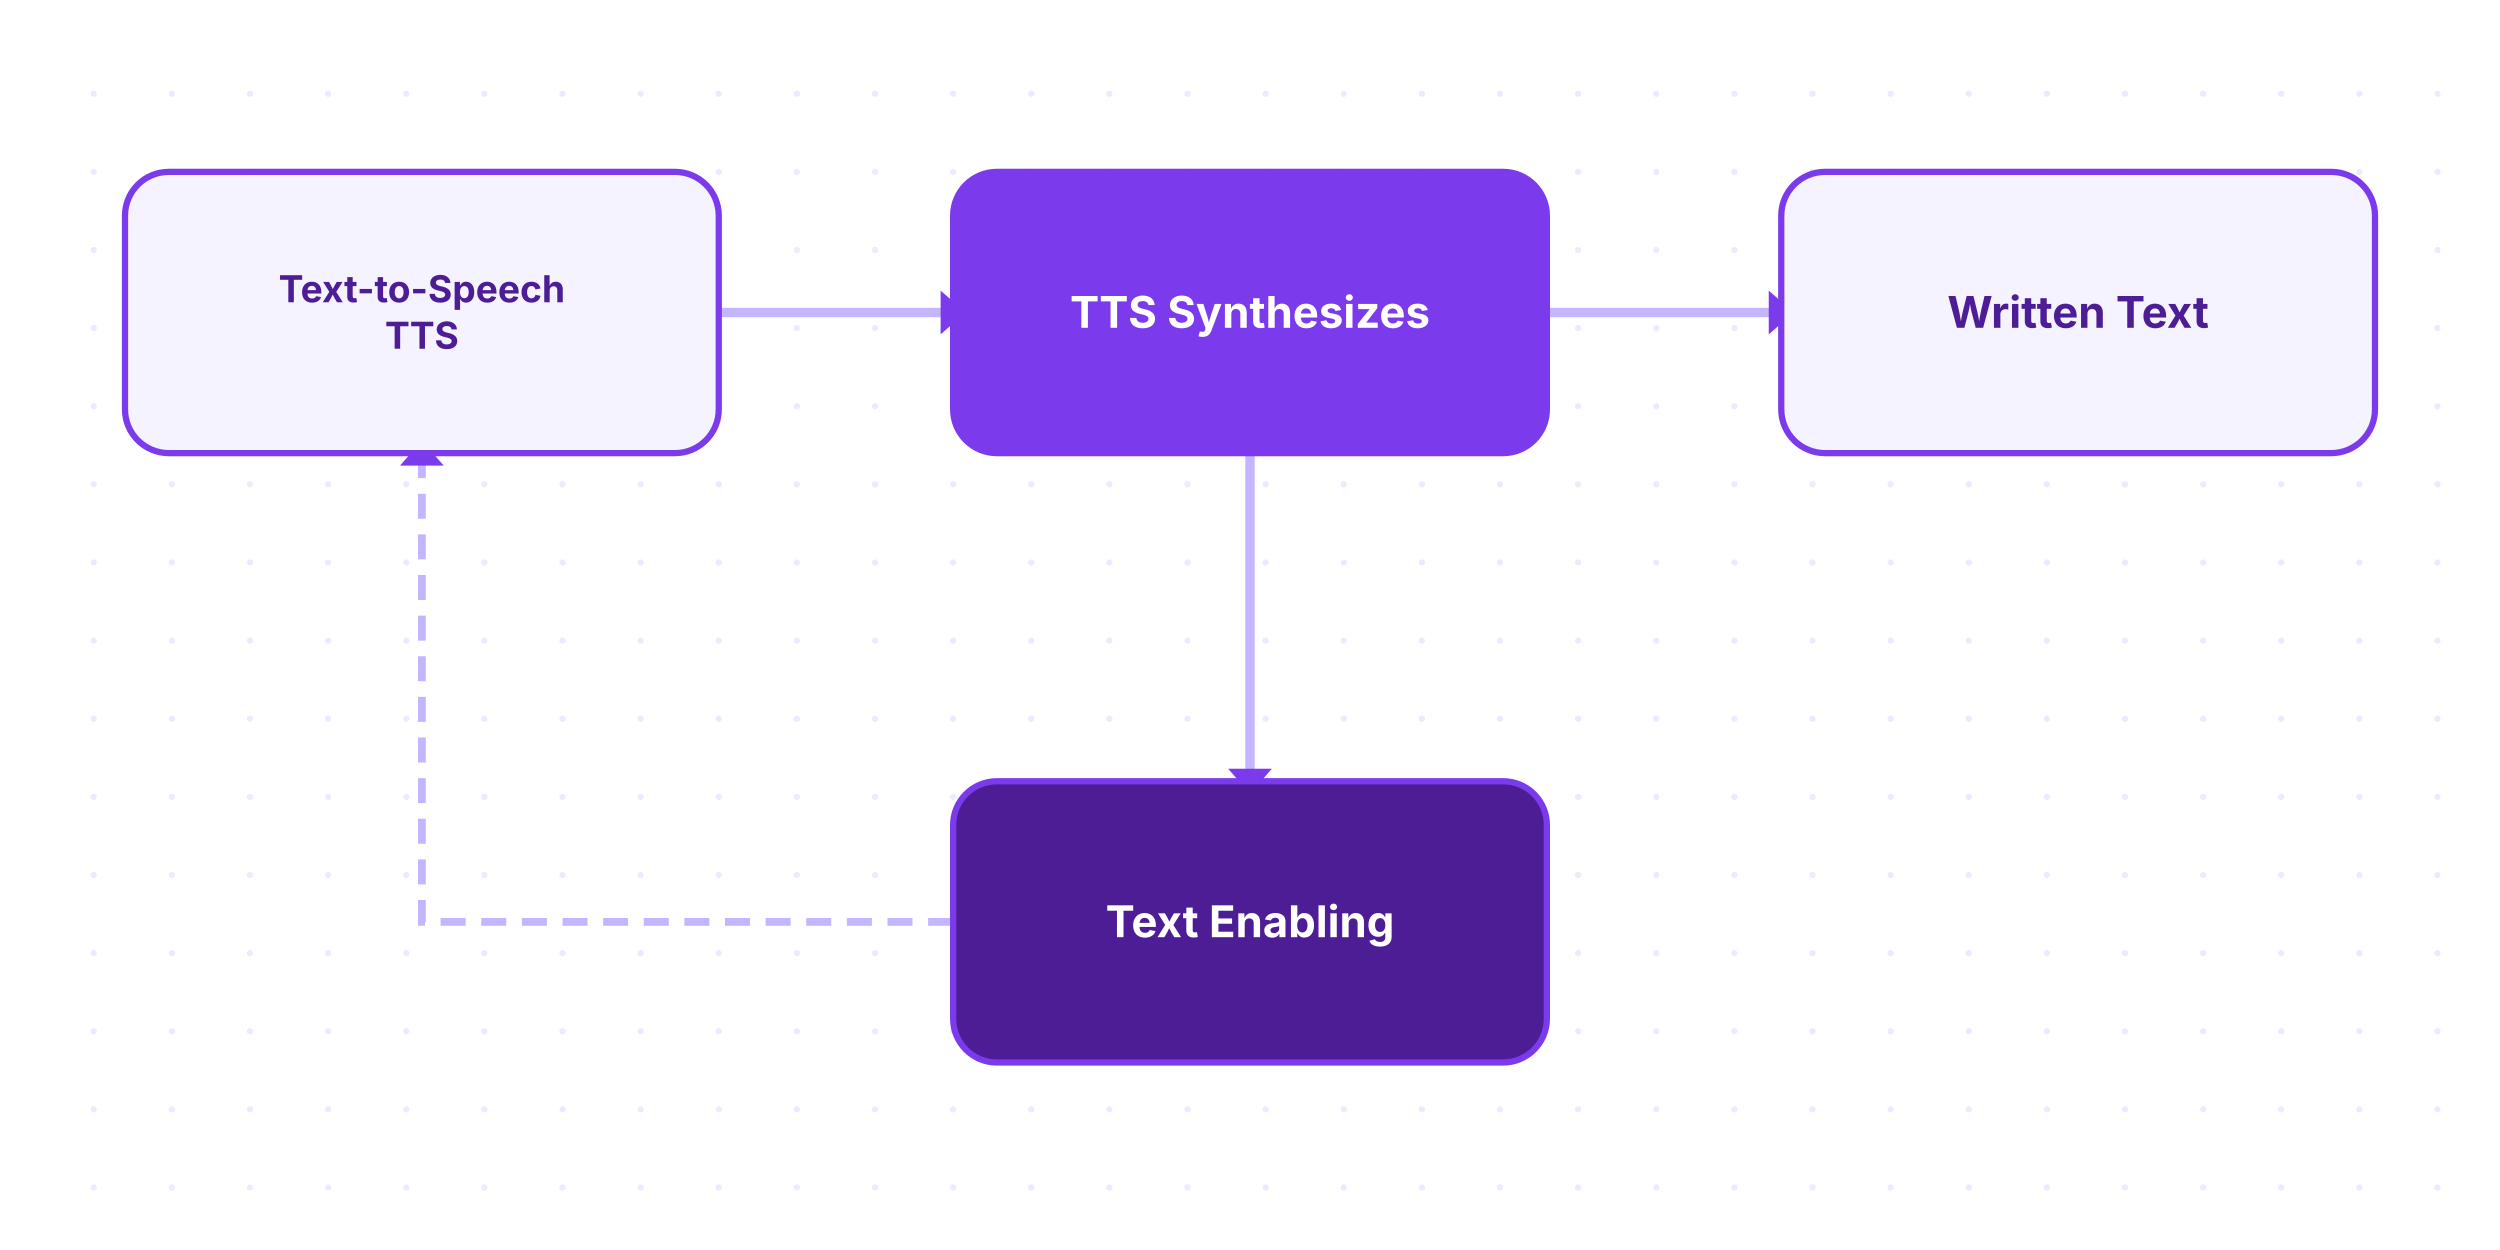
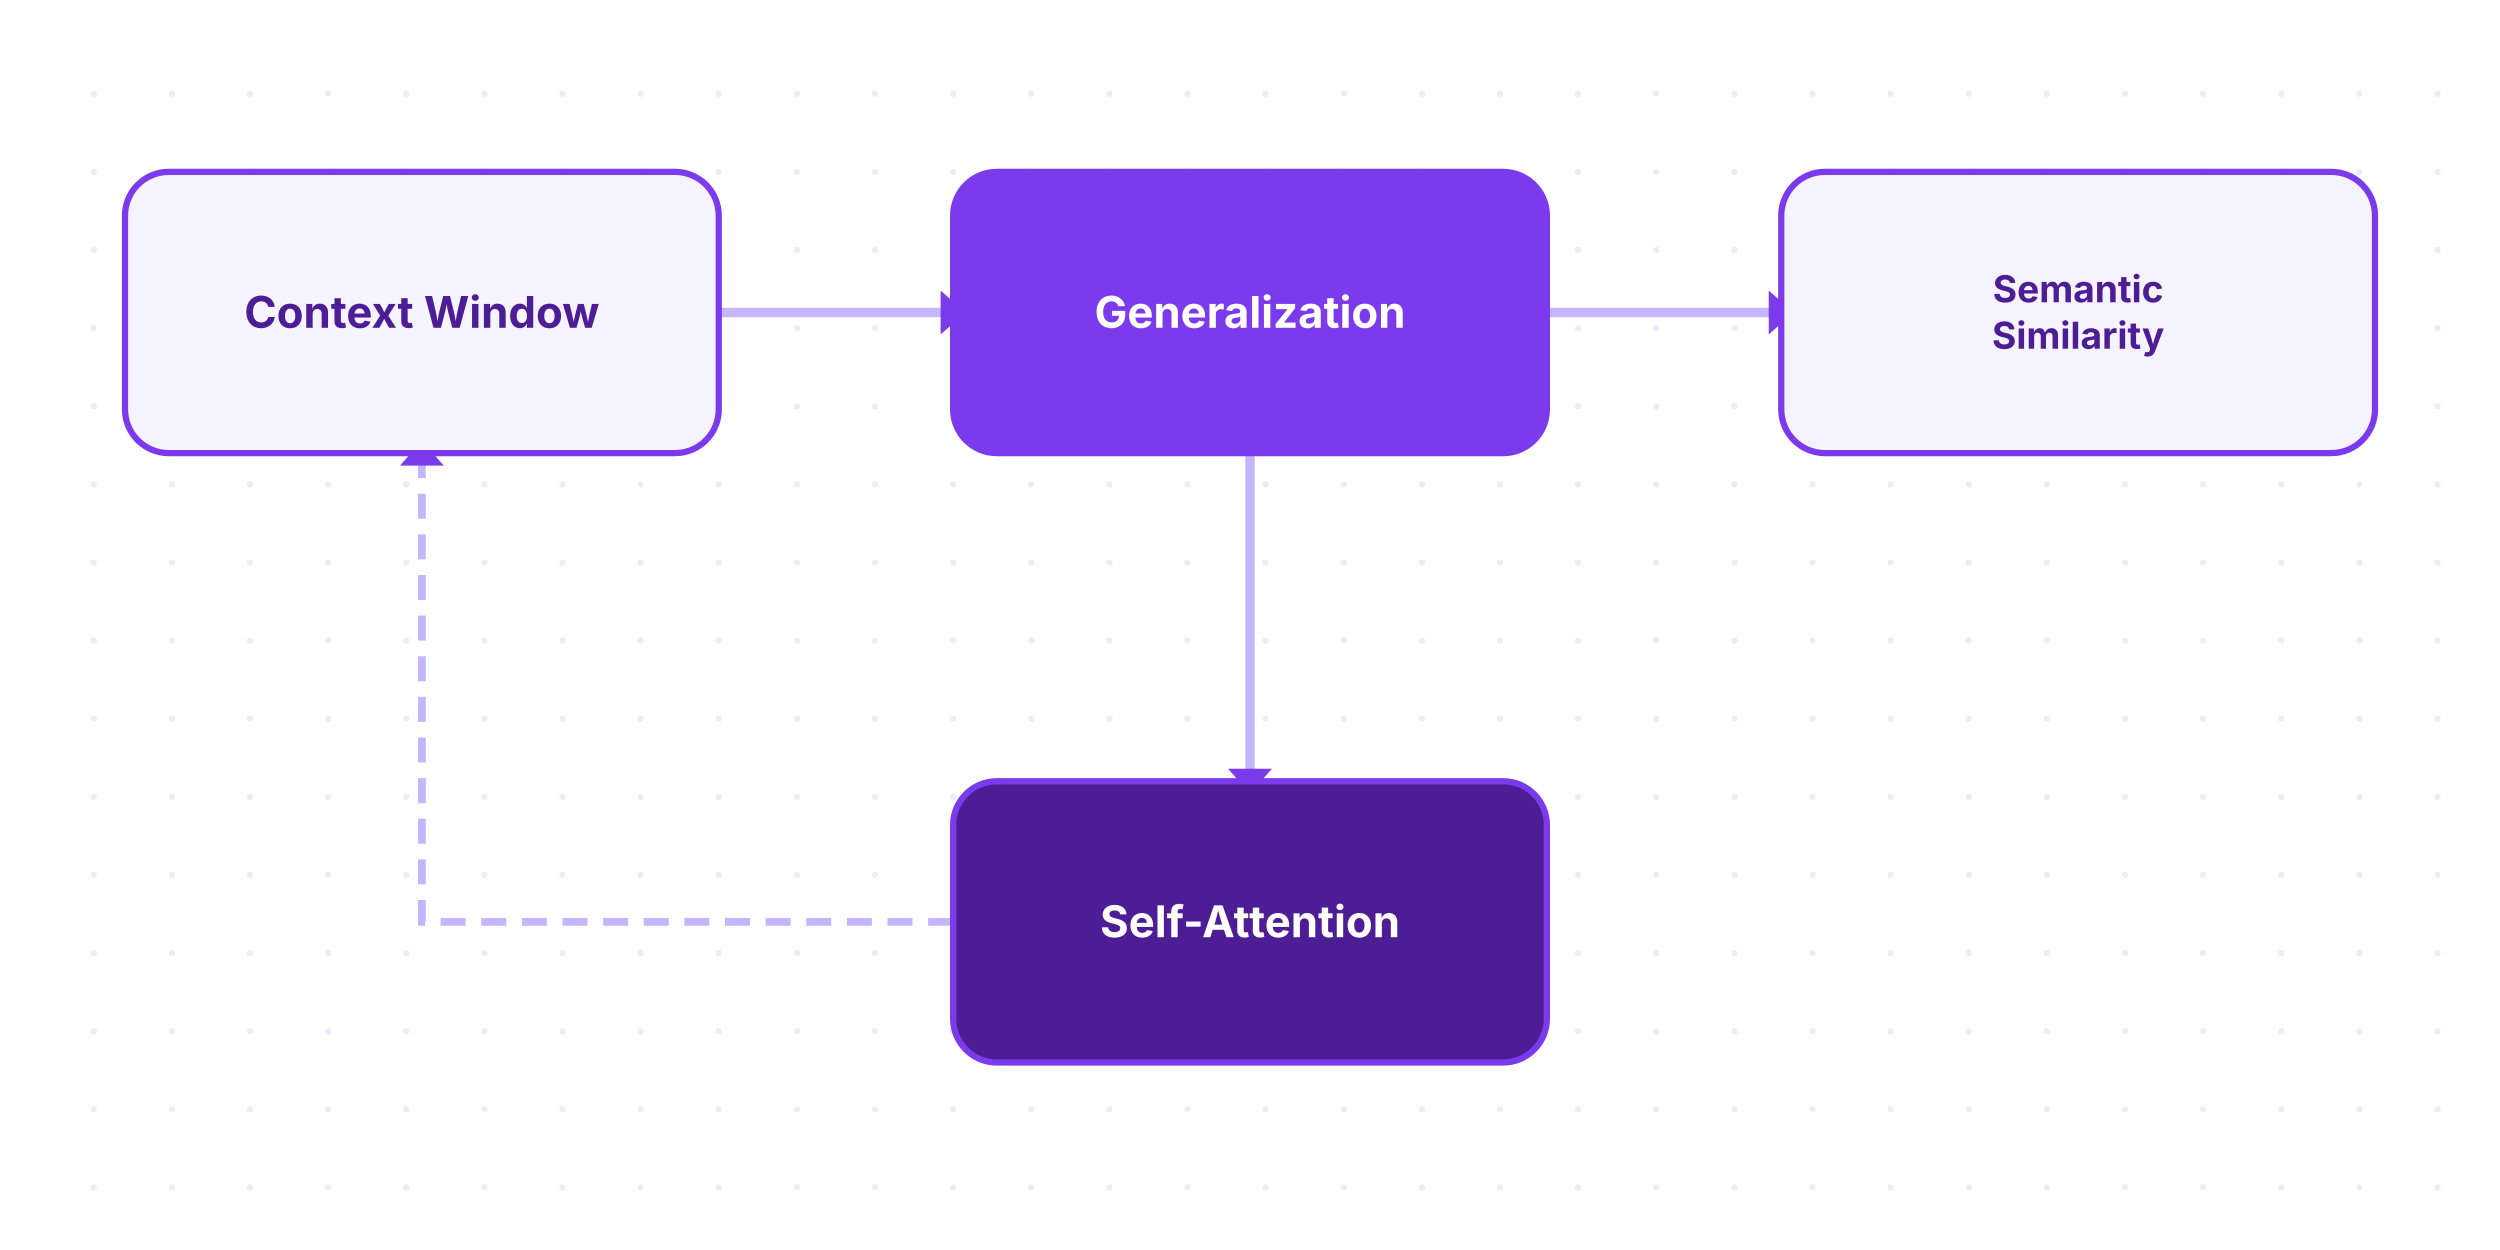
<svg xmlns="http://www.w3.org/2000/svg" viewBox="0 0 800 400" width="800" height="400">
  <rect width="800" height="400" fill="#fff" />
  <circle cx="30" cy="30" r="1" fill="#ede9fe" />
  <circle cx="30" cy="55" r="1" fill="#ede9fe" />
  <circle cx="30" cy="80" r="1" fill="#ede9fe" />
  <circle cx="30" cy="105" r="1" fill="#ede9fe" />
  <circle cx="30" cy="130" r="1" fill="#ede9fe" />
  <circle cx="30" cy="155" r="1" fill="#ede9fe" />
  <circle cx="30" cy="180" r="1" fill="#ede9fe" />
  <circle cx="30" cy="205" r="1" fill="#ede9fe" />
  <circle cx="30" cy="230" r="1" fill="#ede9fe" />
  <circle cx="30" cy="255" r="1" fill="#ede9fe" />
  <circle cx="30" cy="280" r="1" fill="#ede9fe" />
  <circle cx="30" cy="305" r="1" fill="#ede9fe" />
  <circle cx="30" cy="330" r="1" fill="#ede9fe" />
  <circle cx="30" cy="355" r="1" fill="#ede9fe" />
  <circle cx="30" cy="380" r="1" fill="#ede9fe" />
  <circle cx="55" cy="30" r="1" fill="#ede9fe" />
  <circle cx="55" cy="55" r="1" fill="#ede9fe" />
  <circle cx="55" cy="80" r="1" fill="#ede9fe" />
  <circle cx="55" cy="105" r="1" fill="#ede9fe" />
  <circle cx="55" cy="130" r="1" fill="#ede9fe" />
  <circle cx="55" cy="155" r="1" fill="#ede9fe" />
  <circle cx="55" cy="180" r="1" fill="#ede9fe" />
  <circle cx="55" cy="205" r="1" fill="#ede9fe" />
  <circle cx="55" cy="230" r="1" fill="#ede9fe" />
  <circle cx="55" cy="255" r="1" fill="#ede9fe" />
  <circle cx="55" cy="280" r="1" fill="#ede9fe" />
  <circle cx="55" cy="305" r="1" fill="#ede9fe" />
  <circle cx="55" cy="330" r="1" fill="#ede9fe" />
  <circle cx="55" cy="355" r="1" fill="#ede9fe" />
  <circle cx="55" cy="380" r="1" fill="#ede9fe" />
  <circle cx="80" cy="30" r="1" fill="#ede9fe" />
  <circle cx="80" cy="55" r="1" fill="#ede9fe" />
  <circle cx="80" cy="80" r="1" fill="#ede9fe" />
  <circle cx="80" cy="105" r="1" fill="#ede9fe" />
  <circle cx="80" cy="130" r="1" fill="#ede9fe" />
  <circle cx="80" cy="155" r="1" fill="#ede9fe" />
  <circle cx="80" cy="180" r="1" fill="#ede9fe" />
  <circle cx="80" cy="205" r="1" fill="#ede9fe" />
  <circle cx="80" cy="230" r="1" fill="#ede9fe" />
  <circle cx="80" cy="255" r="1" fill="#ede9fe" />
  <circle cx="80" cy="280" r="1" fill="#ede9fe" />
  <circle cx="80" cy="305" r="1" fill="#ede9fe" />
  <circle cx="80" cy="330" r="1" fill="#ede9fe" />
  <circle cx="80" cy="355" r="1" fill="#ede9fe" />
  <circle cx="80" cy="380" r="1" fill="#ede9fe" />
  <circle cx="105" cy="30" r="1" fill="#ede9fe" />
  <circle cx="105" cy="55" r="1" fill="#ede9fe" />
  <circle cx="105" cy="80" r="1" fill="#ede9fe" />
  <circle cx="105" cy="105" r="1" fill="#ede9fe" />
  <circle cx="105" cy="130" r="1" fill="#ede9fe" />
  <circle cx="105" cy="155" r="1" fill="#ede9fe" />
  <circle cx="105" cy="180" r="1" fill="#ede9fe" />
  <circle cx="105" cy="205" r="1" fill="#ede9fe" />
  <circle cx="105" cy="230" r="1" fill="#ede9fe" />
  <circle cx="105" cy="255" r="1" fill="#ede9fe" />
  <circle cx="105" cy="280" r="1" fill="#ede9fe" />
  <circle cx="105" cy="305" r="1" fill="#ede9fe" />
  <circle cx="105" cy="330" r="1" fill="#ede9fe" />
  <circle cx="105" cy="355" r="1" fill="#ede9fe" />
  <circle cx="105" cy="380" r="1" fill="#ede9fe" />
  <circle cx="130" cy="30" r="1" fill="#ede9fe" />
  <circle cx="130" cy="55" r="1" fill="#ede9fe" />
  <circle cx="130" cy="80" r="1" fill="#ede9fe" />
  <circle cx="130" cy="105" r="1" fill="#ede9fe" />
  <circle cx="130" cy="130" r="1" fill="#ede9fe" />
  <circle cx="130" cy="155" r="1" fill="#ede9fe" />
  <circle cx="130" cy="180" r="1" fill="#ede9fe" />
  <circle cx="130" cy="205" r="1" fill="#ede9fe" />
  <circle cx="130" cy="230" r="1" fill="#ede9fe" />
  <circle cx="130" cy="255" r="1" fill="#ede9fe" />
  <circle cx="130" cy="280" r="1" fill="#ede9fe" />
  <circle cx="130" cy="305" r="1" fill="#ede9fe" />
  <circle cx="130" cy="330" r="1" fill="#ede9fe" />
  <circle cx="130" cy="355" r="1" fill="#ede9fe" />
  <circle cx="130" cy="380" r="1" fill="#ede9fe" />
  <circle cx="155" cy="30" r="1" fill="#ede9fe" />
  <circle cx="155" cy="55" r="1" fill="#ede9fe" />
  <circle cx="155" cy="80" r="1" fill="#ede9fe" />
  <circle cx="155" cy="105" r="1" fill="#ede9fe" />
  <circle cx="155" cy="130" r="1" fill="#ede9fe" />
  <circle cx="155" cy="155" r="1" fill="#ede9fe" />
  <circle cx="155" cy="180" r="1" fill="#ede9fe" />
  <circle cx="155" cy="205" r="1" fill="#ede9fe" />
  <circle cx="155" cy="230" r="1" fill="#ede9fe" />
  <circle cx="155" cy="255" r="1" fill="#ede9fe" />
  <circle cx="155" cy="280" r="1" fill="#ede9fe" />
  <circle cx="155" cy="305" r="1" fill="#ede9fe" />
  <circle cx="155" cy="330" r="1" fill="#ede9fe" />
  <circle cx="155" cy="355" r="1" fill="#ede9fe" />
  <circle cx="155" cy="380" r="1" fill="#ede9fe" />
  <circle cx="180" cy="30" r="1" fill="#ede9fe" />
  <circle cx="180" cy="55" r="1" fill="#ede9fe" />
  <circle cx="180" cy="80" r="1" fill="#ede9fe" />
  <circle cx="180" cy="105" r="1" fill="#ede9fe" />
  <circle cx="180" cy="130" r="1" fill="#ede9fe" />
  <circle cx="180" cy="155" r="1" fill="#ede9fe" />
  <circle cx="180" cy="180" r="1" fill="#ede9fe" />
  <circle cx="180" cy="205" r="1" fill="#ede9fe" />
  <circle cx="180" cy="230" r="1" fill="#ede9fe" />
  <circle cx="180" cy="255" r="1" fill="#ede9fe" />
  <circle cx="180" cy="280" r="1" fill="#ede9fe" />
  <circle cx="180" cy="305" r="1" fill="#ede9fe" />
  <circle cx="180" cy="330" r="1" fill="#ede9fe" />
  <circle cx="180" cy="355" r="1" fill="#ede9fe" />
  <circle cx="180" cy="380" r="1" fill="#ede9fe" />
  <circle cx="205" cy="30" r="1" fill="#ede9fe" />
  <circle cx="205" cy="55" r="1" fill="#ede9fe" />
  <circle cx="205" cy="80" r="1" fill="#ede9fe" />
  <circle cx="205" cy="105" r="1" fill="#ede9fe" />
  <circle cx="205" cy="130" r="1" fill="#ede9fe" />
  <circle cx="205" cy="155" r="1" fill="#ede9fe" />
  <circle cx="205" cy="180" r="1" fill="#ede9fe" />
  <circle cx="205" cy="205" r="1" fill="#ede9fe" />
  <circle cx="205" cy="230" r="1" fill="#ede9fe" />
  <circle cx="205" cy="255" r="1" fill="#ede9fe" />
  <circle cx="205" cy="280" r="1" fill="#ede9fe" />
  <circle cx="205" cy="305" r="1" fill="#ede9fe" />
  <circle cx="205" cy="330" r="1" fill="#ede9fe" />
  <circle cx="205" cy="355" r="1" fill="#ede9fe" />
  <circle cx="205" cy="380" r="1" fill="#ede9fe" />
  <circle cx="230" cy="30" r="1" fill="#ede9fe" />
  <circle cx="230" cy="55" r="1" fill="#ede9fe" />
  <circle cx="230" cy="80" r="1" fill="#ede9fe" />
  <circle cx="230" cy="105" r="1" fill="#ede9fe" />
  <circle cx="230" cy="130" r="1" fill="#ede9fe" />
  <circle cx="230" cy="155" r="1" fill="#ede9fe" />
  <circle cx="230" cy="180" r="1" fill="#ede9fe" />
  <circle cx="230" cy="205" r="1" fill="#ede9fe" />
  <circle cx="230" cy="230" r="1" fill="#ede9fe" />
  <circle cx="230" cy="255" r="1" fill="#ede9fe" />
  <circle cx="230" cy="280" r="1" fill="#ede9fe" />
  <circle cx="230" cy="305" r="1" fill="#ede9fe" />
  <circle cx="230" cy="330" r="1" fill="#ede9fe" />
  <circle cx="230" cy="355" r="1" fill="#ede9fe" />
  <circle cx="230" cy="380" r="1" fill="#ede9fe" />
  <circle cx="255" cy="30" r="1" fill="#ede9fe" />
  <circle cx="255" cy="55" r="1" fill="#ede9fe" />
  <circle cx="255" cy="80" r="1" fill="#ede9fe" />
  <circle cx="255" cy="105" r="1" fill="#ede9fe" />
  <circle cx="255" cy="130" r="1" fill="#ede9fe" />
  <circle cx="255" cy="155" r="1" fill="#ede9fe" />
  <circle cx="255" cy="180" r="1" fill="#ede9fe" />
  <circle cx="255" cy="205" r="1" fill="#ede9fe" />
  <circle cx="255" cy="230" r="1" fill="#ede9fe" />
  <circle cx="255" cy="255" r="1" fill="#ede9fe" />
  <circle cx="255" cy="280" r="1" fill="#ede9fe" />
  <circle cx="255" cy="305" r="1" fill="#ede9fe" />
  <circle cx="255" cy="330" r="1" fill="#ede9fe" />
  <circle cx="255" cy="355" r="1" fill="#ede9fe" />
  <circle cx="255" cy="380" r="1" fill="#ede9fe" />
  <circle cx="280" cy="30" r="1" fill="#ede9fe" />
  <circle cx="280" cy="55" r="1" fill="#ede9fe" />
  <circle cx="280" cy="80" r="1" fill="#ede9fe" />
  <circle cx="280" cy="105" r="1" fill="#ede9fe" />
  <circle cx="280" cy="130" r="1" fill="#ede9fe" />
  <circle cx="280" cy="155" r="1" fill="#ede9fe" />
  <circle cx="280" cy="180" r="1" fill="#ede9fe" />
  <circle cx="280" cy="205" r="1" fill="#ede9fe" />
  <circle cx="280" cy="230" r="1" fill="#ede9fe" />
  <circle cx="280" cy="255" r="1" fill="#ede9fe" />
  <circle cx="280" cy="280" r="1" fill="#ede9fe" />
  <circle cx="280" cy="305" r="1" fill="#ede9fe" />
  <circle cx="280" cy="330" r="1" fill="#ede9fe" />
  <circle cx="280" cy="355" r="1" fill="#ede9fe" />
  <circle cx="280" cy="380" r="1" fill="#ede9fe" />
  <circle cx="305" cy="30" r="1" fill="#ede9fe" />
  <circle cx="305" cy="55" r="1" fill="#ede9fe" />
  <circle cx="305" cy="80" r="1" fill="#ede9fe" />
  <circle cx="305" cy="105" r="1" fill="#ede9fe" />
  <circle cx="305" cy="130" r="1" fill="#ede9fe" />
  <circle cx="305" cy="155" r="1" fill="#ede9fe" />
  <circle cx="305" cy="180" r="1" fill="#ede9fe" />
  <circle cx="305" cy="205" r="1" fill="#ede9fe" />
  <circle cx="305" cy="230" r="1" fill="#ede9fe" />
  <circle cx="305" cy="255" r="1" fill="#ede9fe" />
  <circle cx="305" cy="280" r="1" fill="#ede9fe" />
  <circle cx="305" cy="305" r="1" fill="#ede9fe" />
  <circle cx="305" cy="330" r="1" fill="#ede9fe" />
  <circle cx="305" cy="355" r="1" fill="#ede9fe" />
  <circle cx="305" cy="380" r="1" fill="#ede9fe" />
  <circle cx="330" cy="30" r="1" fill="#ede9fe" />
  <circle cx="330" cy="55" r="1" fill="#ede9fe" />
  <circle cx="330" cy="80" r="1" fill="#ede9fe" />
  <circle cx="330" cy="105" r="1" fill="#ede9fe" />
  <circle cx="330" cy="130" r="1" fill="#ede9fe" />
  <circle cx="330" cy="155" r="1" fill="#ede9fe" />
  <circle cx="330" cy="180" r="1" fill="#ede9fe" />
  <circle cx="330" cy="205" r="1" fill="#ede9fe" />
  <circle cx="330" cy="230" r="1" fill="#ede9fe" />
  <circle cx="330" cy="255" r="1" fill="#ede9fe" />
  <circle cx="330" cy="280" r="1" fill="#ede9fe" />
  <circle cx="330" cy="305" r="1" fill="#ede9fe" />
  <circle cx="330" cy="330" r="1" fill="#ede9fe" />
  <circle cx="330" cy="355" r="1" fill="#ede9fe" />
  <circle cx="330" cy="380" r="1" fill="#ede9fe" />
  <circle cx="355" cy="30" r="1" fill="#ede9fe" />
  <circle cx="355" cy="55" r="1" fill="#ede9fe" />
  <circle cx="355" cy="80" r="1" fill="#ede9fe" />
  <circle cx="355" cy="105" r="1" fill="#ede9fe" />
  <circle cx="355" cy="130" r="1" fill="#ede9fe" />
  <circle cx="355" cy="155" r="1" fill="#ede9fe" />
  <circle cx="355" cy="180" r="1" fill="#ede9fe" />
  <circle cx="355" cy="205" r="1" fill="#ede9fe" />
  <circle cx="355" cy="230" r="1" fill="#ede9fe" />
  <circle cx="355" cy="255" r="1" fill="#ede9fe" />
  <circle cx="355" cy="280" r="1" fill="#ede9fe" />
  <circle cx="355" cy="305" r="1" fill="#ede9fe" />
  <circle cx="355" cy="330" r="1" fill="#ede9fe" />
  <circle cx="355" cy="355" r="1" fill="#ede9fe" />
  <circle cx="355" cy="380" r="1" fill="#ede9fe" />
  <circle cx="380" cy="30" r="1" fill="#ede9fe" />
  <circle cx="380" cy="55" r="1" fill="#ede9fe" />
  <circle cx="380" cy="80" r="1" fill="#ede9fe" />
  <circle cx="380" cy="105" r="1" fill="#ede9fe" />
  <circle cx="380" cy="130" r="1" fill="#ede9fe" />
  <circle cx="380" cy="155" r="1" fill="#ede9fe" />
  <circle cx="380" cy="180" r="1" fill="#ede9fe" />
  <circle cx="380" cy="205" r="1" fill="#ede9fe" />
  <circle cx="380" cy="230" r="1" fill="#ede9fe" />
  <circle cx="380" cy="255" r="1" fill="#ede9fe" />
  <circle cx="380" cy="280" r="1" fill="#ede9fe" />
  <circle cx="380" cy="305" r="1" fill="#ede9fe" />
  <circle cx="380" cy="330" r="1" fill="#ede9fe" />
  <circle cx="380" cy="355" r="1" fill="#ede9fe" />
  <circle cx="380" cy="380" r="1" fill="#ede9fe" />
  <circle cx="405" cy="30" r="1" fill="#ede9fe" />
  <circle cx="405" cy="55" r="1" fill="#ede9fe" />
  <circle cx="405" cy="80" r="1" fill="#ede9fe" />
  <circle cx="405" cy="105" r="1" fill="#ede9fe" />
  <circle cx="405" cy="130" r="1" fill="#ede9fe" />
  <circle cx="405" cy="155" r="1" fill="#ede9fe" />
  <circle cx="405" cy="180" r="1" fill="#ede9fe" />
  <circle cx="405" cy="205" r="1" fill="#ede9fe" />
  <circle cx="405" cy="230" r="1" fill="#ede9fe" />
  <circle cx="405" cy="255" r="1" fill="#ede9fe" />
  <circle cx="405" cy="280" r="1" fill="#ede9fe" />
  <circle cx="405" cy="305" r="1" fill="#ede9fe" />
  <circle cx="405" cy="330" r="1" fill="#ede9fe" />
  <circle cx="405" cy="355" r="1" fill="#ede9fe" />
  <circle cx="405" cy="380" r="1" fill="#ede9fe" />
  <circle cx="430" cy="30" r="1" fill="#ede9fe" />
  <circle cx="430" cy="55" r="1" fill="#ede9fe" />
  <circle cx="430" cy="80" r="1" fill="#ede9fe" />
  <circle cx="430" cy="105" r="1" fill="#ede9fe" />
  <circle cx="430" cy="130" r="1" fill="#ede9fe" />
  <circle cx="430" cy="155" r="1" fill="#ede9fe" />
  <circle cx="430" cy="180" r="1" fill="#ede9fe" />
  <circle cx="430" cy="205" r="1" fill="#ede9fe" />
  <circle cx="430" cy="230" r="1" fill="#ede9fe" />
  <circle cx="430" cy="255" r="1" fill="#ede9fe" />
  <circle cx="430" cy="280" r="1" fill="#ede9fe" />
  <circle cx="430" cy="305" r="1" fill="#ede9fe" />
  <circle cx="430" cy="330" r="1" fill="#ede9fe" />
  <circle cx="430" cy="355" r="1" fill="#ede9fe" />
  <circle cx="430" cy="380" r="1" fill="#ede9fe" />
  <circle cx="455" cy="30" r="1" fill="#ede9fe" />
  <circle cx="455" cy="55" r="1" fill="#ede9fe" />
  <circle cx="455" cy="80" r="1" fill="#ede9fe" />
  <circle cx="455" cy="105" r="1" fill="#ede9fe" />
  <circle cx="455" cy="130" r="1" fill="#ede9fe" />
  <circle cx="455" cy="155" r="1" fill="#ede9fe" />
  <circle cx="455" cy="180" r="1" fill="#ede9fe" />
  <circle cx="455" cy="205" r="1" fill="#ede9fe" />
  <circle cx="455" cy="230" r="1" fill="#ede9fe" />
  <circle cx="455" cy="255" r="1" fill="#ede9fe" />
  <circle cx="455" cy="280" r="1" fill="#ede9fe" />
  <circle cx="455" cy="305" r="1" fill="#ede9fe" />
  <circle cx="455" cy="330" r="1" fill="#ede9fe" />
  <circle cx="455" cy="355" r="1" fill="#ede9fe" />
  <circle cx="455" cy="380" r="1" fill="#ede9fe" />
  <circle cx="480" cy="30" r="1" fill="#ede9fe" />
  <circle cx="480" cy="55" r="1" fill="#ede9fe" />
  <circle cx="480" cy="80" r="1" fill="#ede9fe" />
  <circle cx="480" cy="105" r="1" fill="#ede9fe" />
  <circle cx="480" cy="130" r="1" fill="#ede9fe" />
  <circle cx="480" cy="155" r="1" fill="#ede9fe" />
  <circle cx="480" cy="180" r="1" fill="#ede9fe" />
  <circle cx="480" cy="205" r="1" fill="#ede9fe" />
  <circle cx="480" cy="230" r="1" fill="#ede9fe" />
  <circle cx="480" cy="255" r="1" fill="#ede9fe" />
  <circle cx="480" cy="280" r="1" fill="#ede9fe" />
  <circle cx="480" cy="305" r="1" fill="#ede9fe" />
  <circle cx="480" cy="330" r="1" fill="#ede9fe" />
  <circle cx="480" cy="355" r="1" fill="#ede9fe" />
  <circle cx="480" cy="380" r="1" fill="#ede9fe" />
  <circle cx="505" cy="30" r="1" fill="#ede9fe" />
  <circle cx="505" cy="55" r="1" fill="#ede9fe" />
  <circle cx="505" cy="80" r="1" fill="#ede9fe" />
  <circle cx="505" cy="105" r="1" fill="#ede9fe" />
  <circle cx="505" cy="130" r="1" fill="#ede9fe" />
  <circle cx="505" cy="155" r="1" fill="#ede9fe" />
  <circle cx="505" cy="180" r="1" fill="#ede9fe" />
  <circle cx="505" cy="205" r="1" fill="#ede9fe" />
  <circle cx="505" cy="230" r="1" fill="#ede9fe" />
  <circle cx="505" cy="255" r="1" fill="#ede9fe" />
  <circle cx="505" cy="280" r="1" fill="#ede9fe" />
  <circle cx="505" cy="305" r="1" fill="#ede9fe" />
  <circle cx="505" cy="330" r="1" fill="#ede9fe" />
  <circle cx="505" cy="355" r="1" fill="#ede9fe" />
  <circle cx="505" cy="380" r="1" fill="#ede9fe" />
  <circle cx="530" cy="30" r="1" fill="#ede9fe" />
  <circle cx="530" cy="55" r="1" fill="#ede9fe" />
  <circle cx="530" cy="80" r="1" fill="#ede9fe" />
  <circle cx="530" cy="105" r="1" fill="#ede9fe" />
  <circle cx="530" cy="130" r="1" fill="#ede9fe" />
  <circle cx="530" cy="155" r="1" fill="#ede9fe" />
  <circle cx="530" cy="180" r="1" fill="#ede9fe" />
  <circle cx="530" cy="205" r="1" fill="#ede9fe" />
  <circle cx="530" cy="230" r="1" fill="#ede9fe" />
  <circle cx="530" cy="255" r="1" fill="#ede9fe" />
  <circle cx="530" cy="280" r="1" fill="#ede9fe" />
  <circle cx="530" cy="305" r="1" fill="#ede9fe" />
  <circle cx="530" cy="330" r="1" fill="#ede9fe" />
  <circle cx="530" cy="355" r="1" fill="#ede9fe" />
  <circle cx="530" cy="380" r="1" fill="#ede9fe" />
  <circle cx="555" cy="30" r="1" fill="#ede9fe" />
  <circle cx="555" cy="55" r="1" fill="#ede9fe" />
  <circle cx="555" cy="80" r="1" fill="#ede9fe" />
  <circle cx="555" cy="105" r="1" fill="#ede9fe" />
  <circle cx="555" cy="130" r="1" fill="#ede9fe" />
  <circle cx="555" cy="155" r="1" fill="#ede9fe" />
  <circle cx="555" cy="180" r="1" fill="#ede9fe" />
  <circle cx="555" cy="205" r="1" fill="#ede9fe" />
  <circle cx="555" cy="230" r="1" fill="#ede9fe" />
  <circle cx="555" cy="255" r="1" fill="#ede9fe" />
  <circle cx="555" cy="280" r="1" fill="#ede9fe" />
  <circle cx="555" cy="305" r="1" fill="#ede9fe" />
  <circle cx="555" cy="330" r="1" fill="#ede9fe" />
  <circle cx="555" cy="355" r="1" fill="#ede9fe" />
  <circle cx="555" cy="380" r="1" fill="#ede9fe" />
  <circle cx="580" cy="30" r="1" fill="#ede9fe" />
  <circle cx="580" cy="55" r="1" fill="#ede9fe" />
  <circle cx="580" cy="80" r="1" fill="#ede9fe" />
  <circle cx="580" cy="105" r="1" fill="#ede9fe" />
  <circle cx="580" cy="130" r="1" fill="#ede9fe" />
  <circle cx="580" cy="155" r="1" fill="#ede9fe" />
  <circle cx="580" cy="180" r="1" fill="#ede9fe" />
  <circle cx="580" cy="205" r="1" fill="#ede9fe" />
  <circle cx="580" cy="230" r="1" fill="#ede9fe" />
  <circle cx="580" cy="255" r="1" fill="#ede9fe" />
  <circle cx="580" cy="280" r="1" fill="#ede9fe" />
  <circle cx="580" cy="305" r="1" fill="#ede9fe" />
  <circle cx="580" cy="330" r="1" fill="#ede9fe" />
  <circle cx="580" cy="355" r="1" fill="#ede9fe" />
  <circle cx="580" cy="380" r="1" fill="#ede9fe" />
  <circle cx="605" cy="30" r="1" fill="#ede9fe" />
  <circle cx="605" cy="55" r="1" fill="#ede9fe" />
  <circle cx="605" cy="80" r="1" fill="#ede9fe" />
  <circle cx="605" cy="105" r="1" fill="#ede9fe" />
  <circle cx="605" cy="130" r="1" fill="#ede9fe" />
  <circle cx="605" cy="155" r="1" fill="#ede9fe" />
  <circle cx="605" cy="180" r="1" fill="#ede9fe" />
  <circle cx="605" cy="205" r="1" fill="#ede9fe" />
  <circle cx="605" cy="230" r="1" fill="#ede9fe" />
  <circle cx="605" cy="255" r="1" fill="#ede9fe" />
  <circle cx="605" cy="280" r="1" fill="#ede9fe" />
  <circle cx="605" cy="305" r="1" fill="#ede9fe" />
  <circle cx="605" cy="330" r="1" fill="#ede9fe" />
  <circle cx="605" cy="355" r="1" fill="#ede9fe" />
  <circle cx="605" cy="380" r="1" fill="#ede9fe" />
  <circle cx="630" cy="30" r="1" fill="#ede9fe" />
  <circle cx="630" cy="55" r="1" fill="#ede9fe" />
  <circle cx="630" cy="80" r="1" fill="#ede9fe" />
  <circle cx="630" cy="105" r="1" fill="#ede9fe" />
  <circle cx="630" cy="130" r="1" fill="#ede9fe" />
  <circle cx="630" cy="155" r="1" fill="#ede9fe" />
  <circle cx="630" cy="180" r="1" fill="#ede9fe" />
  <circle cx="630" cy="205" r="1" fill="#ede9fe" />
  <circle cx="630" cy="230" r="1" fill="#ede9fe" />
  <circle cx="630" cy="255" r="1" fill="#ede9fe" />
  <circle cx="630" cy="280" r="1" fill="#ede9fe" />
  <circle cx="630" cy="305" r="1" fill="#ede9fe" />
  <circle cx="630" cy="330" r="1" fill="#ede9fe" />
  <circle cx="630" cy="355" r="1" fill="#ede9fe" />
  <circle cx="630" cy="380" r="1" fill="#ede9fe" />
  <circle cx="655" cy="30" r="1" fill="#ede9fe" />
  <circle cx="655" cy="55" r="1" fill="#ede9fe" />
  <circle cx="655" cy="80" r="1" fill="#ede9fe" />
  <circle cx="655" cy="105" r="1" fill="#ede9fe" />
  <circle cx="655" cy="130" r="1" fill="#ede9fe" />
  <circle cx="655" cy="155" r="1" fill="#ede9fe" />
  <circle cx="655" cy="180" r="1" fill="#ede9fe" />
  <circle cx="655" cy="205" r="1" fill="#ede9fe" />
  <circle cx="655" cy="230" r="1" fill="#ede9fe" />
  <circle cx="655" cy="255" r="1" fill="#ede9fe" />
  <circle cx="655" cy="280" r="1" fill="#ede9fe" />
  <circle cx="655" cy="305" r="1" fill="#ede9fe" />
  <circle cx="655" cy="330" r="1" fill="#ede9fe" />
  <circle cx="655" cy="355" r="1" fill="#ede9fe" />
  <circle cx="655" cy="380" r="1" fill="#ede9fe" />
  <circle cx="680" cy="30" r="1" fill="#ede9fe" />
  <circle cx="680" cy="55" r="1" fill="#ede9fe" />
  <circle cx="680" cy="80" r="1" fill="#ede9fe" />
  <circle cx="680" cy="105" r="1" fill="#ede9fe" />
  <circle cx="680" cy="130" r="1" fill="#ede9fe" />
  <circle cx="680" cy="155" r="1" fill="#ede9fe" />
  <circle cx="680" cy="180" r="1" fill="#ede9fe" />
  <circle cx="680" cy="205" r="1" fill="#ede9fe" />
  <circle cx="680" cy="230" r="1" fill="#ede9fe" />
  <circle cx="680" cy="255" r="1" fill="#ede9fe" />
  <circle cx="680" cy="280" r="1" fill="#ede9fe" />
  <circle cx="680" cy="305" r="1" fill="#ede9fe" />
  <circle cx="680" cy="330" r="1" fill="#ede9fe" />
  <circle cx="680" cy="355" r="1" fill="#ede9fe" />
  <circle cx="680" cy="380" r="1" fill="#ede9fe" />
  <circle cx="705" cy="30" r="1" fill="#ede9fe" />
  <circle cx="705" cy="55" r="1" fill="#ede9fe" />
  <circle cx="705" cy="80" r="1" fill="#ede9fe" />
  <circle cx="705" cy="105" r="1" fill="#ede9fe" />
  <circle cx="705" cy="130" r="1" fill="#ede9fe" />
  <circle cx="705" cy="155" r="1" fill="#ede9fe" />
  <circle cx="705" cy="180" r="1" fill="#ede9fe" />
  <circle cx="705" cy="205" r="1" fill="#ede9fe" />
  <circle cx="705" cy="230" r="1" fill="#ede9fe" />
  <circle cx="705" cy="255" r="1" fill="#ede9fe" />
  <circle cx="705" cy="280" r="1" fill="#ede9fe" />
  <circle cx="705" cy="305" r="1" fill="#ede9fe" />
  <circle cx="705" cy="330" r="1" fill="#ede9fe" />
  <circle cx="705" cy="355" r="1" fill="#ede9fe" />
  <circle cx="705" cy="380" r="1" fill="#ede9fe" />
  <circle cx="730" cy="30" r="1" fill="#ede9fe" />
  <circle cx="730" cy="55" r="1" fill="#ede9fe" />
  <circle cx="730" cy="80" r="1" fill="#ede9fe" />
  <circle cx="730" cy="105" r="1" fill="#ede9fe" />
  <circle cx="730" cy="130" r="1" fill="#ede9fe" />
  <circle cx="730" cy="155" r="1" fill="#ede9fe" />
  <circle cx="730" cy="180" r="1" fill="#ede9fe" />
  <circle cx="730" cy="205" r="1" fill="#ede9fe" />
  <circle cx="730" cy="230" r="1" fill="#ede9fe" />
  <circle cx="730" cy="255" r="1" fill="#ede9fe" />
  <circle cx="730" cy="280" r="1" fill="#ede9fe" />
  <circle cx="730" cy="305" r="1" fill="#ede9fe" />
  <circle cx="730" cy="330" r="1" fill="#ede9fe" />
  <circle cx="730" cy="355" r="1" fill="#ede9fe" />
  <circle cx="730" cy="380" r="1" fill="#ede9fe" />
  <circle cx="755" cy="30" r="1" fill="#ede9fe" />
  <circle cx="755" cy="55" r="1" fill="#ede9fe" />
  <circle cx="755" cy="80" r="1" fill="#ede9fe" />
  <circle cx="755" cy="105" r="1" fill="#ede9fe" />
  <circle cx="755" cy="130" r="1" fill="#ede9fe" />
  <circle cx="755" cy="155" r="1" fill="#ede9fe" />
  <circle cx="755" cy="180" r="1" fill="#ede9fe" />
  <circle cx="755" cy="205" r="1" fill="#ede9fe" />
  <circle cx="755" cy="230" r="1" fill="#ede9fe" />
  <circle cx="755" cy="255" r="1" fill="#ede9fe" />
  <circle cx="755" cy="280" r="1" fill="#ede9fe" />
  <circle cx="755" cy="305" r="1" fill="#ede9fe" />
  <circle cx="755" cy="330" r="1" fill="#ede9fe" />
  <circle cx="755" cy="355" r="1" fill="#ede9fe" />
  <circle cx="755" cy="380" r="1" fill="#ede9fe" />
  <circle cx="780" cy="30" r="1" fill="#ede9fe" />
  <circle cx="780" cy="55" r="1" fill="#ede9fe" />
  <circle cx="780" cy="80" r="1" fill="#ede9fe" />
  <circle cx="780" cy="105" r="1" fill="#ede9fe" />
  <circle cx="780" cy="130" r="1" fill="#ede9fe" />
  <circle cx="780" cy="155" r="1" fill="#ede9fe" />
  <circle cx="780" cy="180" r="1" fill="#ede9fe" />
  <circle cx="780" cy="205" r="1" fill="#ede9fe" />
  <circle cx="780" cy="230" r="1" fill="#ede9fe" />
  <circle cx="780" cy="255" r="1" fill="#ede9fe" />
  <circle cx="780" cy="280" r="1" fill="#ede9fe" />
  <circle cx="780" cy="305" r="1" fill="#ede9fe" />
  <circle cx="780" cy="330" r="1" fill="#ede9fe" />
  <circle cx="780" cy="355" r="1" fill="#ede9fe" />
  <circle cx="780" cy="380" r="1" fill="#ede9fe" />
  <line x1="230" y1="100" x2="305" y2="100" stroke="#c4b5fd" stroke-width="3" />
  <polygon points="301,93 309,100 301,107" fill="#7c3aed" />
  <line x1="495" y1="100" x2="570" y2="100" stroke="#c4b5fd" stroke-width="3" />
  <polygon points="566,93 574,100 566,107" fill="#7c3aed" />
  <line x1="400" y1="145" x2="400" y2="250" stroke="#c4b5fd" stroke-width="3" />
  <polygon points="393,246 407,246 400,254" fill="#7c3aed" />
  <path d="M 305 295 L 135 295 L 135 145" stroke="#c4b5fd" stroke-width="2.5" fill="none" stroke-dasharray="8 5" />
  <polygon points="128,149 142,149 135,141" fill="#7c3aed" />
  <rect x="40" y="55" width="190" height="90" rx="14" fill="#f5f3ff" stroke="#7c3aed" stroke-width="2" />
-   <text x="135" y="96.728" font-family="'Inter',sans-serif" font-weight="700" font-size="11.9" fill="#4c1d95" text-anchor="middle">Text-to-Speech</text>
-   <text x="135" y="111.603" font-family="'Inter',sans-serif" font-weight="700" font-size="11.9" fill="#4c1d95" text-anchor="middle">TTS</text>
+   <text x="135" y="104.9" font-family="'Inter',sans-serif" font-weight="700" font-size="14" fill="#4c1d95" text-anchor="middle">Context Window</text>
  <rect x="305" y="55" width="190" height="90" rx="14" fill="#7c3aed" stroke="#7c3aed" stroke-width="2" />
-   <text x="400" y="104.9" font-family="'Inter',sans-serif" font-weight="700" font-size="14" fill="#fff" text-anchor="middle">TTS Synthesizes</text>
+   <text x="400" y="104.9" font-family="'Inter',sans-serif" font-weight="700" font-size="14" fill="#fff" text-anchor="middle">Generalization</text>
  <rect x="570" y="55" width="190" height="90" rx="14" fill="#f5f3ff" stroke="#7c3aed" stroke-width="2" />
-   <text x="665" y="104.9" font-family="'Inter',sans-serif" font-weight="700" font-size="14" fill="#4c1d95" text-anchor="middle">Written Text</text>
+   <text x="665" y="96.728" font-family="'Inter',sans-serif" font-weight="700" font-size="11.9" fill="#4c1d95" text-anchor="middle">Semantic</text>
+   <text x="665" y="111.603" font-family="'Inter',sans-serif" font-weight="700" font-size="11.9" fill="#4c1d95" text-anchor="middle">Similarity</text>
  <rect x="305" y="250" width="190" height="90" rx="14" fill="#4c1d95" stroke="#7c3aed" stroke-width="2" />
-   <text x="400" y="299.9" font-family="'Inter',sans-serif" font-weight="700" font-size="14" fill="#fff" text-anchor="middle">Text Enabling</text>
+   <text x="400" y="299.9" font-family="'Inter',sans-serif" font-weight="700" font-size="14" fill="#fff" text-anchor="middle">Self-Attention</text>
</svg>
